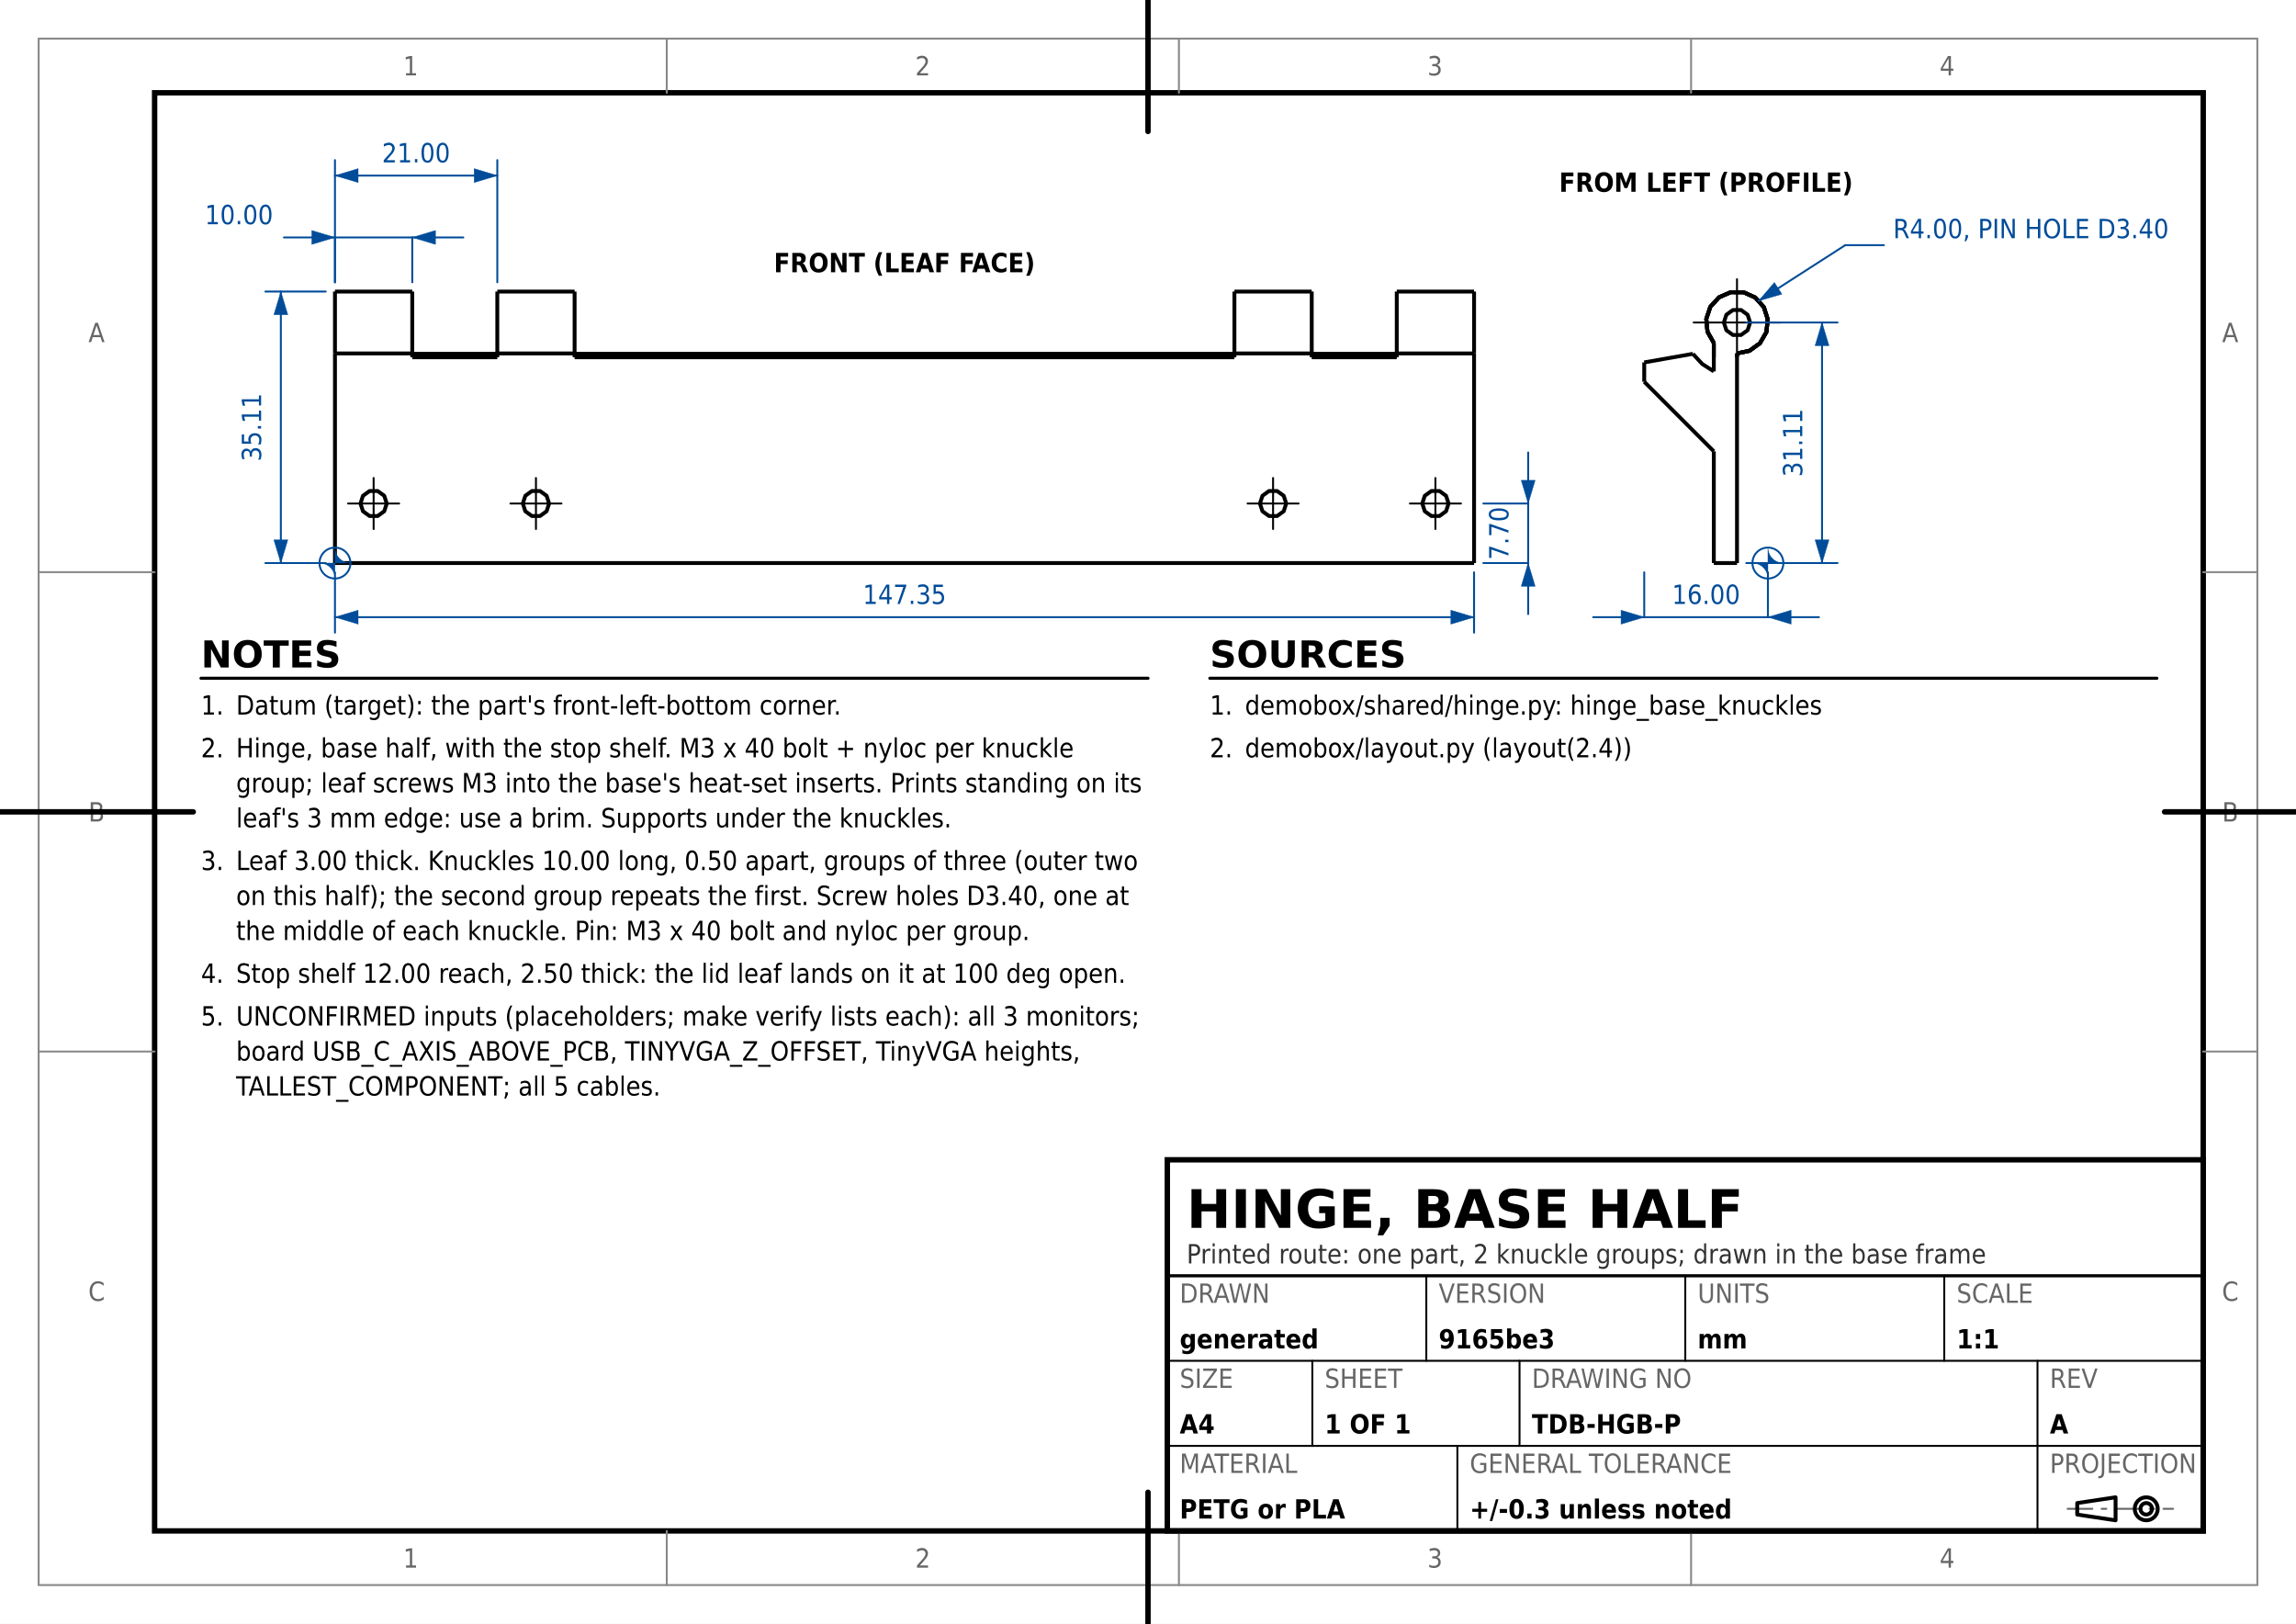
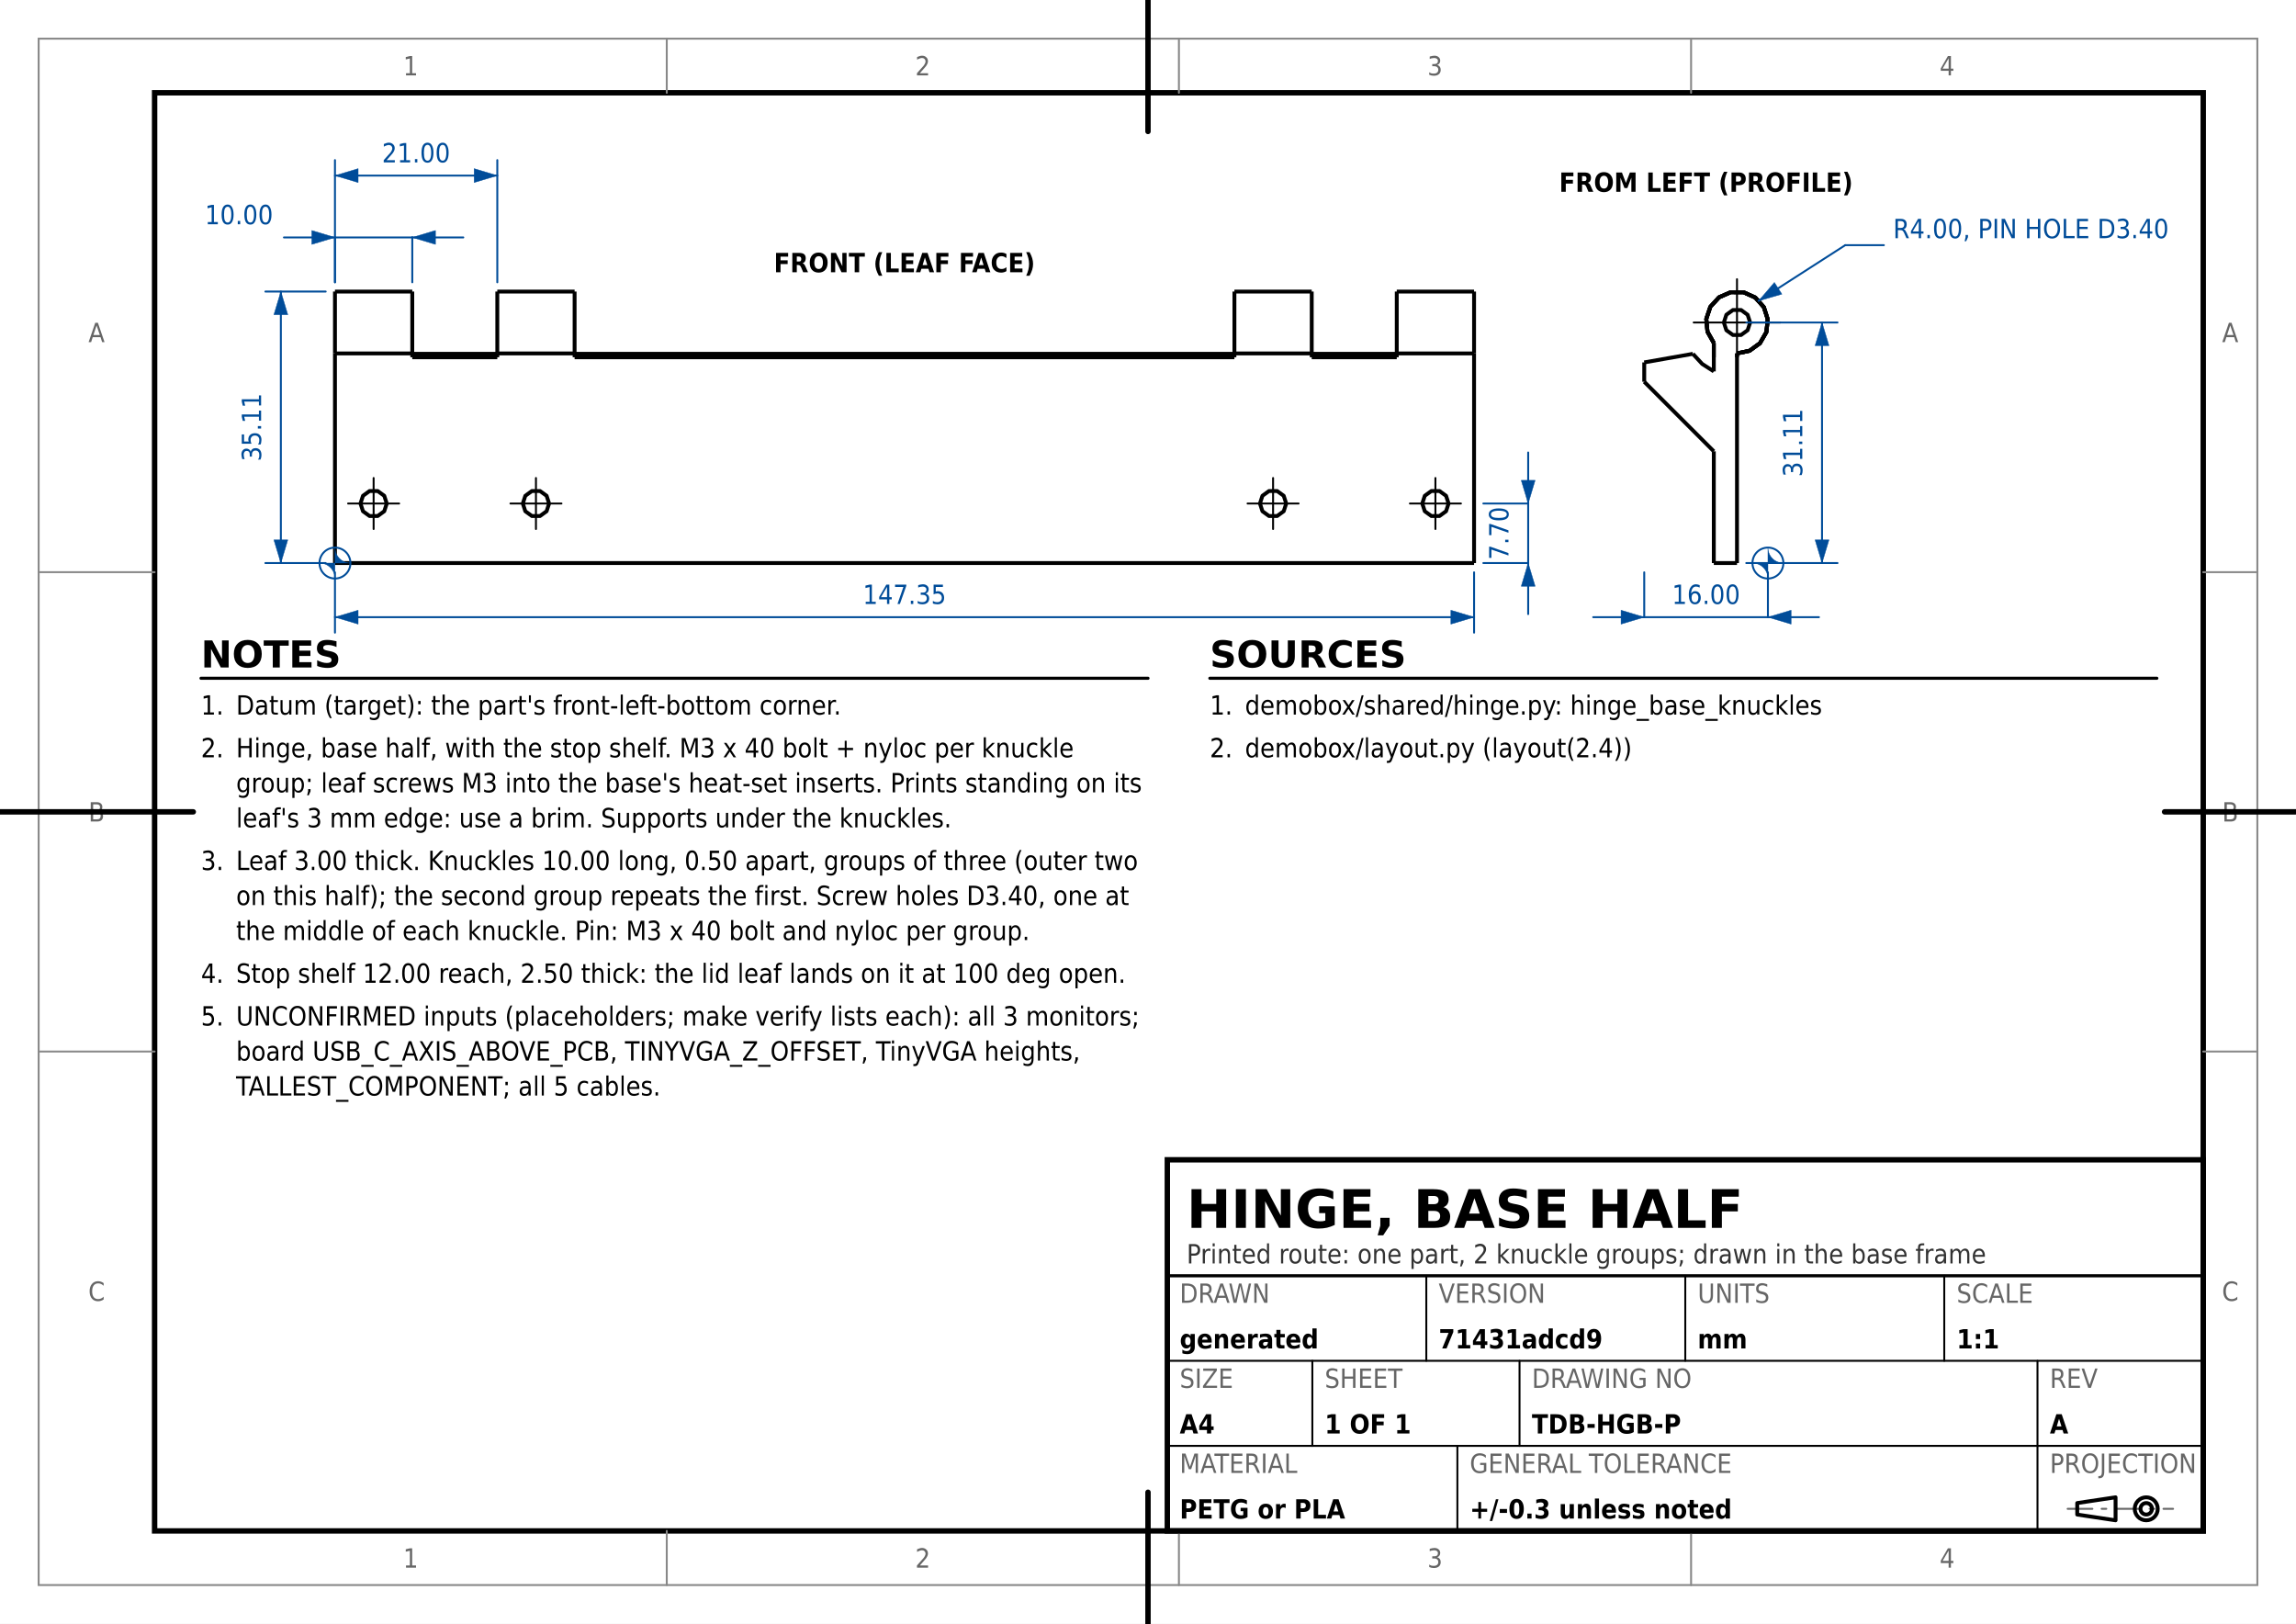
<svg xmlns="http://www.w3.org/2000/svg" version="1.1" width="297mm" height="210mm" viewBox="0 0 297 210">
  <rect width="100%" height="100%" fill="#ffffff" />
  <rect x="5" y="5" width="287" height="200" fill="none" stroke="#888888" stroke-width="0.25" />
  <rect x="20" y="12" width="265" height="186" fill="none" stroke="#000000" stroke-width="0.7" />
  <text x="53.125" y="202.75" font-family="DejaVu Sans Condensed, DejaVu Sans, Liberation Sans, sans-serif" font-size="3.429" fill="#666666" text-anchor="middle">1</text>
  <text x="53.125" y="9.75" font-family="DejaVu Sans Condensed, DejaVu Sans, Liberation Sans, sans-serif" font-size="3.429" fill="#666666" text-anchor="middle">1</text>
  <line x1="86.25" y1="205" x2="86.25" y2="198" stroke="#888888" stroke-width="0.25" stroke-linecap="round" />
  <line x1="86.25" y1="12" x2="86.25" y2="5" stroke="#888888" stroke-width="0.25" stroke-linecap="round" />
  <text x="119.375" y="202.75" font-family="DejaVu Sans Condensed, DejaVu Sans, Liberation Sans, sans-serif" font-size="3.429" fill="#666666" text-anchor="middle">2</text>
  <text x="119.375" y="9.75" font-family="DejaVu Sans Condensed, DejaVu Sans, Liberation Sans, sans-serif" font-size="3.429" fill="#666666" text-anchor="middle">2</text>
  <line x1="152.5" y1="205" x2="152.5" y2="198" stroke="#888888" stroke-width="0.25" stroke-linecap="round" />
  <line x1="152.5" y1="12" x2="152.5" y2="5" stroke="#888888" stroke-width="0.25" stroke-linecap="round" />
  <text x="185.625" y="202.75" font-family="DejaVu Sans Condensed, DejaVu Sans, Liberation Sans, sans-serif" font-size="3.429" fill="#666666" text-anchor="middle">3</text>
  <text x="185.625" y="9.75" font-family="DejaVu Sans Condensed, DejaVu Sans, Liberation Sans, sans-serif" font-size="3.429" fill="#666666" text-anchor="middle">3</text>
  <line x1="218.75" y1="205" x2="218.75" y2="198" stroke="#888888" stroke-width="0.25" stroke-linecap="round" />
  <line x1="218.75" y1="12" x2="218.75" y2="5" stroke="#888888" stroke-width="0.25" stroke-linecap="round" />
  <text x="251.875" y="202.75" font-family="DejaVu Sans Condensed, DejaVu Sans, Liberation Sans, sans-serif" font-size="3.429" fill="#666666" text-anchor="middle">4</text>
  <text x="251.875" y="9.75" font-family="DejaVu Sans Condensed, DejaVu Sans, Liberation Sans, sans-serif" font-size="3.429" fill="#666666" text-anchor="middle">4</text>
  <text x="12.5" y="168.25" font-family="DejaVu Sans Condensed, DejaVu Sans, Liberation Sans, sans-serif" font-size="3.429" fill="#666666" text-anchor="middle">C</text>
  <text x="288.5" y="168.25" font-family="DejaVu Sans Condensed, DejaVu Sans, Liberation Sans, sans-serif" font-size="3.429" fill="#666666" text-anchor="middle">C</text>
  <line x1="5" y1="136" x2="20" y2="136" stroke="#888888" stroke-width="0.25" stroke-linecap="round" />
  <line x1="285" y1="136" x2="292" y2="136" stroke="#888888" stroke-width="0.25" stroke-linecap="round" />
  <text x="12.5" y="106.25" font-family="DejaVu Sans Condensed, DejaVu Sans, Liberation Sans, sans-serif" font-size="3.429" fill="#666666" text-anchor="middle">B</text>
  <text x="288.5" y="106.25" font-family="DejaVu Sans Condensed, DejaVu Sans, Liberation Sans, sans-serif" font-size="3.429" fill="#666666" text-anchor="middle">B</text>
  <line x1="5" y1="74" x2="20" y2="74" stroke="#888888" stroke-width="0.25" stroke-linecap="round" />
  <line x1="285" y1="74" x2="292" y2="74" stroke="#888888" stroke-width="0.25" stroke-linecap="round" />
  <text x="12.5" y="44.25" font-family="DejaVu Sans Condensed, DejaVu Sans, Liberation Sans, sans-serif" font-size="3.429" fill="#666666" text-anchor="middle">A</text>
  <text x="288.5" y="44.25" font-family="DejaVu Sans Condensed, DejaVu Sans, Liberation Sans, sans-serif" font-size="3.429" fill="#666666" text-anchor="middle">A</text>
  <line x1="148.5" y1="210" x2="148.5" y2="193" stroke="#000000" stroke-width="0.7" stroke-linecap="round" />
  <line x1="148.5" y1="17" x2="148.5" y2="0" stroke="#000000" stroke-width="0.7" stroke-linecap="round" />
  <line x1="0" y1="105" x2="25" y2="105" stroke="#000000" stroke-width="0.7" stroke-linecap="round" />
  <line x1="280" y1="105" x2="297" y2="105" stroke="#000000" stroke-width="0.7" stroke-linecap="round" />
  <polyline points="43.33,72.822 190.679,72.822" fill="none" stroke="#000000" stroke-width="0.5" stroke-linejoin="round" />
  <polyline points="43.33,45.709 43.33,72.822" fill="none" stroke="#000000" stroke-width="0.5" stroke-linejoin="round" />
  <polyline points="53.33,45.709 43.33,45.709" fill="none" stroke="#000000" stroke-width="0.5" stroke-linejoin="round" />
  <polyline points="53.33,45.709 53.33,46.209" fill="none" stroke="#000000" stroke-width="0.5" stroke-linejoin="round" />
  <polyline points="190.679,72.822 190.679,45.709" fill="none" stroke="#000000" stroke-width="0.5" stroke-linejoin="round" />
  <polyline points="53.33,46.209 64.329,46.209" fill="none" stroke="#000000" stroke-width="0.5" stroke-linejoin="round" />
  <polyline points="190.679,45.709 180.679,45.709" fill="none" stroke="#000000" stroke-width="0.5" stroke-linejoin="round" />
  <polyline points="64.329,45.709 64.329,46.209" fill="none" stroke="#000000" stroke-width="0.5" stroke-linejoin="round" />
  <polyline points="180.679,45.709 180.679,46.209" fill="none" stroke="#000000" stroke-width="0.5" stroke-linejoin="round" />
  <polyline points="74.329,45.709 64.329,45.709" fill="none" stroke="#000000" stroke-width="0.5" stroke-linejoin="round" />
  <polyline points="169.679,46.209 180.679,46.209" fill="none" stroke="#000000" stroke-width="0.5" stroke-linejoin="round" />
  <polyline points="74.329,45.709 74.329,46.209" fill="none" stroke="#000000" stroke-width="0.5" stroke-linejoin="round" />
  <polyline points="169.679,45.709 169.679,46.209" fill="none" stroke="#000000" stroke-width="0.5" stroke-linejoin="round" />
  <polyline points="74.329,46.209 159.679,46.209" fill="none" stroke="#000000" stroke-width="0.5" stroke-linejoin="round" />
  <polyline points="169.679,45.709 159.679,45.709" fill="none" stroke="#000000" stroke-width="0.5" stroke-linejoin="round" />
  <polyline points="159.679,45.709 159.679,46.209" fill="none" stroke="#000000" stroke-width="0.5" stroke-linejoin="round" />
  <polyline points="187.38,65.121 187.055,64.122 186.205,63.505 185.154,63.505 184.304,64.122 183.98,65.121 184.304,66.121 185.154,66.738 186.205,66.738 187.055,66.121 187.38,65.121" fill="none" stroke="#000000" stroke-width="0.5" stroke-linejoin="round" />
  <polyline points="166.38,65.121 166.055,64.122 165.205,63.505 164.154,63.505 163.304,64.122 162.98,65.121 163.304,66.121 164.154,66.738 165.205,66.738 166.055,66.121 166.38,65.121" fill="none" stroke="#000000" stroke-width="0.5" stroke-linejoin="round" />
  <polyline points="71.029,65.121 70.705,64.122 69.855,63.505 68.804,63.505 67.954,64.122 67.629,65.121 67.954,66.121 68.804,66.738 69.855,66.738 70.705,66.121 71.029,65.121" fill="none" stroke="#000000" stroke-width="0.5" stroke-linejoin="round" />
  <polyline points="50.029,65.121 49.705,64.122 48.855,63.505 47.804,63.505 46.954,64.122 46.63,65.121 46.954,66.121 47.804,66.738 48.855,66.738 49.705,66.121 50.029,65.121" fill="none" stroke="#000000" stroke-width="0.5" stroke-linejoin="round" />
  <polyline points="43.33,45.709 43.33,45.609 43.33,45.313 43.33,44.837 43.33,44.203 43.33,43.445 43.33,42.599 43.33,41.709 43.33,40.819 43.33,39.974 43.33,39.215 43.33,38.582 43.33,38.105 43.33,37.81 43.33,37.709" fill="none" stroke="#000000" stroke-width="0.5" stroke-linejoin="round" />
  <polyline points="190.679,37.709 190.679,37.81 190.679,38.105 190.679,38.582 190.679,39.215 190.679,39.974 190.679,40.819 190.679,41.709 190.679,42.599 190.679,43.445 190.679,44.203 190.679,44.837 190.679,45.313 190.679,45.609 190.679,45.709" fill="none" stroke="#000000" stroke-width="0.5" stroke-linejoin="round" />
  <polyline points="53.33,37.709 53.33,37.81 53.33,38.105 53.33,38.582 53.33,39.215 53.33,39.974 53.33,40.819 53.33,41.709 53.33,42.599 53.33,43.445 53.33,44.203 53.33,44.837 53.33,45.313 53.33,45.609 53.33,45.709" fill="none" stroke="#000000" stroke-width="0.5" stroke-linejoin="round" />
  <polyline points="180.679,45.709 180.679,45.609 180.679,45.313 180.679,44.837 180.679,44.203 180.679,43.445 180.679,42.599 180.679,41.709 180.679,40.819 180.679,39.974 180.679,39.215 180.679,38.582 180.679,38.105 180.679,37.81 180.679,37.709" fill="none" stroke="#000000" stroke-width="0.5" stroke-linejoin="round" />
  <polyline points="64.329,45.709 64.329,45.609 64.329,45.313 64.329,44.837 64.329,44.203 64.329,43.445 64.329,42.599 64.329,41.709 64.329,40.819 64.329,39.974 64.329,39.215 64.329,38.582 64.329,38.105 64.329,37.81 64.329,37.709" fill="none" stroke="#000000" stroke-width="0.5" stroke-linejoin="round" />
  <polyline points="74.329,37.709 74.329,37.81 74.329,38.105 74.329,38.582 74.329,39.215 74.329,39.974 74.329,40.819 74.329,41.709 74.329,42.599 74.329,43.445 74.329,44.203 74.329,44.837 74.329,45.313 74.329,45.609 74.329,45.709" fill="none" stroke="#000000" stroke-width="0.5" stroke-linejoin="round" />
  <polyline points="169.679,37.709 169.679,37.81 169.679,38.105 169.679,38.582 169.679,39.215 169.679,39.974 169.679,40.819 169.679,41.709 169.679,42.599 169.679,43.445 169.679,44.203 169.679,44.837 169.679,45.313 169.679,45.609 169.679,45.709" fill="none" stroke="#000000" stroke-width="0.5" stroke-linejoin="round" />
  <polyline points="159.679,45.709 159.679,45.609 159.679,45.313 159.679,44.837 159.679,44.203 159.679,43.445 159.679,42.599 159.679,41.709 159.679,40.819 159.679,39.974 159.679,39.215 159.679,38.582 159.679,38.105 159.679,37.81 159.679,37.709" fill="none" stroke="#000000" stroke-width="0.5" stroke-linejoin="round" />
  <polyline points="180.679,45.762 169.679,45.762" fill="none" stroke="#000000" stroke-width="0.5" stroke-linejoin="round" />
  <polyline points="159.679,45.762 74.329,45.762" fill="none" stroke="#000000" stroke-width="0.5" stroke-linejoin="round" />
  <polyline points="64.329,45.762 53.33,45.762" fill="none" stroke="#000000" stroke-width="0.5" stroke-linejoin="round" />
  <polyline points="53.33,37.709 43.33,37.709" fill="none" stroke="#000000" stroke-width="0.5" stroke-linejoin="round" />
  <polyline points="190.679,37.709 180.679,37.709" fill="none" stroke="#000000" stroke-width="0.5" stroke-linejoin="round" />
  <polyline points="74.329,37.709 64.329,37.709" fill="none" stroke="#000000" stroke-width="0.5" stroke-linejoin="round" />
  <polyline points="169.679,37.709 159.679,37.709" fill="none" stroke="#000000" stroke-width="0.5" stroke-linejoin="round" />
  <polyline points="224.69,72.822 221.69,72.822" fill="none" stroke="#000000" stroke-width="0.5" stroke-linejoin="round" />
  <polyline points="224.69,45.709 224.69,72.822" fill="none" stroke="#000000" stroke-width="0.5" stroke-linejoin="round" />
  <polyline points="224.69,45.709 224.69,46.209" fill="none" stroke="#000000" stroke-width="0.5" stroke-linejoin="round" />
  <polyline points="221.69,72.822 221.69,58.371" fill="none" stroke="#000000" stroke-width="0.5" stroke-linejoin="round" />
  <polyline points="224.69,45.709 226.314,45.365 227.658,44.391 228.491,42.954 228.669,41.304 228.162,39.723 227.056,38.484 225.543,37.801 223.883,37.791 222.362,38.456 221.242,39.682 220.715,41.257 220.874,42.909 221.69,44.355" fill="none" stroke="#000000" stroke-width="0.5" stroke-linejoin="round" />
  <polyline points="212.69,49.371 221.69,58.371" fill="none" stroke="#000000" stroke-width="0.5" stroke-linejoin="round" />
  <polyline points="221.69,44.355 221.69,48.034" fill="none" stroke="#000000" stroke-width="0.5" stroke-linejoin="round" />
  <polyline points="212.69,46.871 212.69,49.371" fill="none" stroke="#000000" stroke-width="0.5" stroke-linejoin="round" />
  <polyline points="218.982,45.762 220.19,47.072 221.69,48.034" fill="none" stroke="#000000" stroke-width="0.5" stroke-linejoin="round" />
  <polyline points="218.982,45.762 212.69,46.871" fill="none" stroke="#000000" stroke-width="0.5" stroke-linejoin="round" />
  <polyline points="222.99,41.709 223.315,42.709 224.165,43.326 225.215,43.326 226.065,42.709 226.39,41.709 226.065,40.71 225.215,40.093 224.165,40.093 223.315,40.71 222.99,41.709" fill="none" stroke="#000000" stroke-width="0.5" stroke-linejoin="round" />
  <polyline points="224.69,45.709 226.314,45.365 227.658,44.391 228.491,42.954 228.669,41.304 228.162,39.723 227.056,38.484 225.543,37.801 223.883,37.791 222.362,38.456 221.242,39.682 220.715,41.257 220.874,42.909 221.69,44.355" fill="none" stroke="#000000" stroke-width="0.5" stroke-linejoin="round" />
  <polyline points="224.69,45.709 226.314,45.365 227.658,44.391 228.491,42.954 228.669,41.304 228.162,39.723 227.056,38.484 225.543,37.801 223.883,37.791 222.362,38.456 221.242,39.682 220.715,41.257 220.874,42.909 221.69,44.355" fill="none" stroke="#000000" stroke-width="0.5" stroke-linejoin="round" />
  <polyline points="221.69,46.209 221.69,44.355" fill="none" stroke="#000000" stroke-width="0.5" stroke-linejoin="round" />
  <polyline points="224.69,45.709 226.314,45.365 227.658,44.391 228.491,42.954 228.669,41.304 228.162,39.723 227.056,38.484 225.543,37.801 223.883,37.791 222.362,38.456 221.242,39.682 220.715,41.257 220.874,42.909 221.69,44.355" fill="none" stroke="#000000" stroke-width="0.5" stroke-linejoin="round" />
  <line x1="45.029" y1="65.121" x2="51.63" y2="65.121" stroke="#000000" stroke-width="0.25" stroke-linecap="round" />
  <line x1="48.33" y1="68.421" x2="48.33" y2="61.822" stroke="#000000" stroke-width="0.25" stroke-linecap="round" />
  <line x1="66.029" y1="65.121" x2="72.629" y2="65.121" stroke="#000000" stroke-width="0.25" stroke-linecap="round" />
  <line x1="69.329" y1="68.421" x2="69.329" y2="61.822" stroke="#000000" stroke-width="0.25" stroke-linecap="round" />
  <line x1="161.38" y1="65.121" x2="167.98" y2="65.121" stroke="#000000" stroke-width="0.25" stroke-linecap="round" />
  <line x1="164.679" y1="68.421" x2="164.679" y2="61.822" stroke="#000000" stroke-width="0.25" stroke-linecap="round" />
  <line x1="182.38" y1="65.121" x2="188.98" y2="65.121" stroke="#000000" stroke-width="0.25" stroke-linecap="round" />
  <line x1="185.679" y1="68.421" x2="185.679" y2="61.822" stroke="#000000" stroke-width="0.25" stroke-linecap="round" />
  <line x1="219.09" y1="41.709" x2="230.29" y2="41.709" stroke="#000000" stroke-width="0.25" stroke-linecap="round" />
  <line x1="224.69" y1="47.309" x2="224.69" y2="36.109" stroke="#000000" stroke-width="0.25" stroke-linecap="round" />
  <circle cx="43.33" cy="72.822" r="2" fill="none" stroke="#004c99" stroke-width="0.25" />
  <path d="M 43.33 72.822 L 45.33 72.822 A 2.0 2.0 0 0 1 43.33 70.822 Z" fill="#004c99" stroke="#004c99" stroke-width="0.05" stroke-linejoin="round" stroke-linecap="round" />
  <path d="M 43.33 72.822 L 41.33 72.822 A 2.0 2.0 0 0 1 43.33 74.822 Z" fill="#004c99" stroke="#004c99" stroke-width="0.05" stroke-linejoin="round" stroke-linecap="round" />
  <circle cx="228.69" cy="72.822" r="2" fill="none" stroke="#004c99" stroke-width="0.25" />
  <path d="M 228.69 72.822 L 230.69 72.822 A 2.0 2.0 0 0 1 228.69 70.822 Z" fill="#004c99" stroke="#004c99" stroke-width="0.05" stroke-linejoin="round" stroke-linecap="round" />
  <path d="M 228.69 72.822 L 226.69 72.822 A 2.0 2.0 0 0 1 228.69 74.822 Z" fill="#004c99" stroke="#004c99" stroke-width="0.05" stroke-linejoin="round" stroke-linecap="round" />
  <line x1="42.13" y1="72.822" x2="34.33" y2="72.822" stroke="#004c99" stroke-width="0.25" stroke-linecap="round" />
  <line x1="42.13" y1="37.709" x2="34.33" y2="37.709" stroke="#004c99" stroke-width="0.25" stroke-linecap="round" />
  <line x1="36.33" y1="72.822" x2="36.33" y2="37.709" stroke="#004c99" stroke-width="0.25" stroke-linecap="round" />
  <polygon points="36.33,72.822 37.23,69.822 35.429,69.822" fill="#004c99" stroke="#004c99" stroke-width="0.05" stroke-linejoin="round" />
  <polygon points="36.33,37.709 35.429,40.709 37.23,40.709" fill="#004c99" stroke="#004c99" stroke-width="0.05" stroke-linejoin="round" />
  <text x="33.775" y="55.265" font-family="DejaVu Sans Condensed, DejaVu Sans, Liberation Sans, sans-serif" font-size="3.429" fill="#004c99" text-anchor="middle" transform="rotate(-90 33.7749 55.2654)">35.11</text>
  <line x1="43.33" y1="74.022" x2="43.33" y2="81.822" stroke="#004c99" stroke-width="0.25" stroke-linecap="round" />
  <line x1="190.679" y1="74.022" x2="190.679" y2="81.822" stroke="#004c99" stroke-width="0.25" stroke-linecap="round" />
  <line x1="43.33" y1="79.822" x2="190.679" y2="79.822" stroke="#004c99" stroke-width="0.25" stroke-linecap="round" />
  <polygon points="43.33,79.822 46.33,80.722 46.33,78.921" fill="#004c99" stroke="#004c99" stroke-width="0.05" stroke-linejoin="round" />
  <polygon points="190.679,79.822 187.679,78.921 187.679,80.722" fill="#004c99" stroke="#004c99" stroke-width="0.05" stroke-linejoin="round" />
  <text x="117.004" y="78.112" font-family="DejaVu Sans Condensed, DejaVu Sans, Liberation Sans, sans-serif" font-size="3.429" fill="#004c99" text-anchor="middle">147.35</text>
  <line x1="212.69" y1="74.022" x2="212.69" y2="79.822" stroke="#004c99" stroke-width="0.25" stroke-linecap="round" />
  <line x1="228.69" y1="74.022" x2="228.69" y2="79.822" stroke="#004c99" stroke-width="0.25" stroke-linecap="round" />
  <line x1="212.69" y1="79.822" x2="228.69" y2="79.822" stroke="#004c99" stroke-width="0.25" stroke-linecap="round" />
  <polygon points="212.69,79.822 209.69,78.921 209.69,80.722" fill="#004c99" stroke="#004c99" stroke-width="0.05" stroke-linejoin="round" />
  <polygon points="228.69,79.822 231.69,80.722 231.69,78.921" fill="#004c99" stroke="#004c99" stroke-width="0.05" stroke-linejoin="round" />
  <line x1="206.09" y1="79.822" x2="212.69" y2="79.822" stroke="#004c99" stroke-width="0.25" stroke-linecap="round" />
  <line x1="228.69" y1="79.822" x2="235.29" y2="79.822" stroke="#004c99" stroke-width="0.25" stroke-linecap="round" />
  <text x="220.69" y="78.112" font-family="DejaVu Sans Condensed, DejaVu Sans, Liberation Sans, sans-serif" font-size="3.429" fill="#004c99" text-anchor="middle">16.00</text>
  <polygon points="227.49,38.909 230.5,38.044 229.527,36.53" fill="#004c99" stroke="#004c99" stroke-width="0.05" stroke-linejoin="round" />
  <line x1="227.49" y1="38.909" x2="238.69" y2="31.709" stroke="#004c99" stroke-width="0.25" stroke-linecap="round" />
  <line x1="238.69" y1="31.709" x2="243.69" y2="31.709" stroke="#004c99" stroke-width="0.25" stroke-linecap="round" />
  <text x="244.89" y="30.809" font-family="DejaVu Sans Condensed, DejaVu Sans, Liberation Sans, sans-serif" font-size="3.429" fill="#004c99" text-anchor="start">R4.00, PIN HOLE D3.40</text>
  <line x1="43.33" y1="36.509" x2="43.33" y2="30.709" stroke="#004c99" stroke-width="0.25" stroke-linecap="round" />
  <line x1="53.33" y1="36.509" x2="53.33" y2="30.709" stroke="#004c99" stroke-width="0.25" stroke-linecap="round" />
  <line x1="43.33" y1="30.709" x2="53.33" y2="30.709" stroke="#004c99" stroke-width="0.25" stroke-linecap="round" />
  <polygon points="43.33,30.709 40.33,29.809 40.33,31.609" fill="#004c99" stroke="#004c99" stroke-width="0.05" stroke-linejoin="round" />
  <polygon points="53.33,30.709 56.33,31.609 56.33,29.809" fill="#004c99" stroke="#004c99" stroke-width="0.05" stroke-linejoin="round" />
  <line x1="36.73" y1="30.709" x2="43.33" y2="30.709" stroke="#004c99" stroke-width="0.25" stroke-linecap="round" />
  <line x1="53.33" y1="30.709" x2="59.929" y2="30.709" stroke="#004c99" stroke-width="0.25" stroke-linecap="round" />
  <text x="35.33" y="29" font-family="DejaVu Sans Condensed, DejaVu Sans, Liberation Sans, sans-serif" font-size="3.429" fill="#004c99" text-anchor="end">10.00</text>
  <line x1="43.33" y1="36.509" x2="43.33" y2="20.709" stroke="#004c99" stroke-width="0.25" stroke-linecap="round" />
  <line x1="64.329" y1="36.509" x2="64.329" y2="20.709" stroke="#004c99" stroke-width="0.25" stroke-linecap="round" />
  <line x1="43.33" y1="22.709" x2="64.329" y2="22.709" stroke="#004c99" stroke-width="0.25" stroke-linecap="round" />
  <polygon points="43.33,22.709 46.33,23.609 46.33,21.809" fill="#004c99" stroke="#004c99" stroke-width="0.05" stroke-linejoin="round" />
  <polygon points="64.329,22.709 61.33,21.809 61.33,23.609" fill="#004c99" stroke="#004c99" stroke-width="0.05" stroke-linejoin="round" />
  <text x="53.83" y="21" font-family="DejaVu Sans Condensed, DejaVu Sans, Liberation Sans, sans-serif" font-size="3.429" fill="#004c99" text-anchor="middle">21.00</text>
  <line x1="191.88" y1="72.822" x2="197.679" y2="72.822" stroke="#004c99" stroke-width="0.25" stroke-linecap="round" />
  <line x1="191.88" y1="65.121" x2="197.679" y2="65.121" stroke="#004c99" stroke-width="0.25" stroke-linecap="round" />
  <line x1="197.679" y1="72.822" x2="197.679" y2="65.121" stroke="#004c99" stroke-width="0.25" stroke-linecap="round" />
  <polygon points="197.679,72.822 196.78,75.822 198.579,75.822" fill="#004c99" stroke="#004c99" stroke-width="0.05" stroke-linejoin="round" />
  <polygon points="197.679,65.121 198.579,62.121 196.78,62.121" fill="#004c99" stroke="#004c99" stroke-width="0.05" stroke-linejoin="round" />
  <line x1="197.679" y1="79.421" x2="197.679" y2="72.822" stroke="#004c99" stroke-width="0.25" stroke-linecap="round" />
  <line x1="197.679" y1="65.121" x2="197.679" y2="58.522" stroke="#004c99" stroke-width="0.25" stroke-linecap="round" />
  <text x="195.125" y="68.972" font-family="DejaVu Sans Condensed, DejaVu Sans, Liberation Sans, sans-serif" font-size="3.429" fill="#004c99" text-anchor="middle" transform="rotate(-90 195.1249 68.9715)">7.70</text>
  <line x1="225.89" y1="72.822" x2="237.69" y2="72.822" stroke="#004c99" stroke-width="0.25" stroke-linecap="round" />
  <line x1="225.89" y1="41.709" x2="237.69" y2="41.709" stroke="#004c99" stroke-width="0.25" stroke-linecap="round" />
  <line x1="235.69" y1="72.822" x2="235.69" y2="41.709" stroke="#004c99" stroke-width="0.25" stroke-linecap="round" />
  <polygon points="235.69,72.822 236.59,69.822 234.79,69.822" fill="#004c99" stroke="#004c99" stroke-width="0.05" stroke-linejoin="round" />
  <polygon points="235.69,41.709 234.79,44.709 236.59,44.709" fill="#004c99" stroke="#004c99" stroke-width="0.05" stroke-linejoin="round" />
  <text x="233.135" y="57.265" font-family="DejaVu Sans Condensed, DejaVu Sans, Liberation Sans, sans-serif" font-size="3.429" fill="#004c99" text-anchor="middle" transform="rotate(-90 233.1351 57.2654)">31.11</text>
  <text x="117.004" y="35.209" font-family="DejaVu Sans Condensed, DejaVu Sans, Liberation Sans, sans-serif" font-size="3.429" fill="#000000" text-anchor="middle" font-weight="bold">FRONT (LEAF FACE)</text>
  <text x="220.69" y="24.809" font-family="DejaVu Sans Condensed, DejaVu Sans, Liberation Sans, sans-serif" font-size="3.429" fill="#000000" text-anchor="middle" font-weight="bold">FROM LEFT (PROFILE)</text>
  <text x="26" y="86.322" font-family="DejaVu Sans, Liberation Sans, sans-serif" font-size="4.801" fill="#000000" text-anchor="start" font-weight="bold">NOTES</text>
  <line x1="26" y1="87.722" x2="148.5" y2="87.722" stroke="#000000" stroke-width="0.4" stroke-linecap="round" />
  <text x="26" y="92.421" font-family="DejaVu Sans Condensed, DejaVu Sans, Liberation Sans, sans-serif" font-size="3.429" fill="#000000" text-anchor="start">1.</text>
  <text x="30.542" y="92.421" font-family="DejaVu Sans Condensed, DejaVu Sans, Liberation Sans, sans-serif" font-size="3.429" fill="#000000" text-anchor="start">Datum (target): the part's front-left-bottom corner.</text>
  <text x="26" y="97.948" font-family="DejaVu Sans Condensed, DejaVu Sans, Liberation Sans, sans-serif" font-size="3.429" fill="#000000" text-anchor="start">2.</text>
  <text x="30.542" y="97.948" font-family="DejaVu Sans Condensed, DejaVu Sans, Liberation Sans, sans-serif" font-size="3.429" fill="#000000" text-anchor="start">Hinge, base half, with the stop shelf. M3 x 40 bolt + nyloc per knuckle</text>
  <text x="30.542" y="102.475" font-family="DejaVu Sans Condensed, DejaVu Sans, Liberation Sans, sans-serif" font-size="3.429" fill="#000000" text-anchor="start">group; leaf screws M3 into the base's heat-set inserts. Prints standing on its</text>
  <text x="30.542" y="107.002" font-family="DejaVu Sans Condensed, DejaVu Sans, Liberation Sans, sans-serif" font-size="3.429" fill="#000000" text-anchor="start">leaf's 3 mm edge: use a brim. Supports under the knuckles.</text>
  <text x="26" y="112.528" font-family="DejaVu Sans Condensed, DejaVu Sans, Liberation Sans, sans-serif" font-size="3.429" fill="#000000" text-anchor="start">3.</text>
  <text x="30.542" y="112.528" font-family="DejaVu Sans Condensed, DejaVu Sans, Liberation Sans, sans-serif" font-size="3.429" fill="#000000" text-anchor="start">Leaf 3.00 thick. Knuckles 10.00 long, 0.50 apart, groups of three (outer two</text>
  <text x="30.542" y="117.055" font-family="DejaVu Sans Condensed, DejaVu Sans, Liberation Sans, sans-serif" font-size="3.429" fill="#000000" text-anchor="start">on this half); the second group repeats the first. Screw holes D3.40, one at</text>
  <text x="30.542" y="121.582" font-family="DejaVu Sans Condensed, DejaVu Sans, Liberation Sans, sans-serif" font-size="3.429" fill="#000000" text-anchor="start">the middle of each knuckle. Pin: M3 x 40 bolt and nyloc per group.</text>
  <text x="26" y="127.109" font-family="DejaVu Sans Condensed, DejaVu Sans, Liberation Sans, sans-serif" font-size="3.429" fill="#000000" text-anchor="start">4.</text>
  <text x="30.542" y="127.109" font-family="DejaVu Sans Condensed, DejaVu Sans, Liberation Sans, sans-serif" font-size="3.429" fill="#000000" text-anchor="start">Stop shelf 12.00 reach, 2.50 thick: the lid leaf lands on it at 100 deg open.</text>
  <text x="26" y="132.636" font-family="DejaVu Sans Condensed, DejaVu Sans, Liberation Sans, sans-serif" font-size="3.429" fill="#000000" text-anchor="start">5.</text>
  <text x="30.542" y="132.636" font-family="DejaVu Sans Condensed, DejaVu Sans, Liberation Sans, sans-serif" font-size="3.429" fill="#000000" text-anchor="start">UNCONFIRMED inputs (placeholders; make verify lists each): all 3 monitors;</text>
  <text x="30.542" y="137.162" font-family="DejaVu Sans Condensed, DejaVu Sans, Liberation Sans, sans-serif" font-size="3.429" fill="#000000" text-anchor="start">board USB_C_AXIS_ABOVE_PCB, TINYVGA_Z_OFFSET, TinyVGA heights,</text>
  <text x="30.542" y="141.689" font-family="DejaVu Sans Condensed, DejaVu Sans, Liberation Sans, sans-serif" font-size="3.429" fill="#000000" text-anchor="start">TALLEST_COMPONENT; all 5 cables.</text>
  <text x="156.5" y="86.322" font-family="DejaVu Sans, Liberation Sans, sans-serif" font-size="4.801" fill="#000000" text-anchor="start" font-weight="bold">SOURCES</text>
  <line x1="156.5" y1="87.722" x2="279" y2="87.722" stroke="#000000" stroke-width="0.4" stroke-linecap="round" />
  <text x="156.5" y="92.421" font-family="DejaVu Sans Condensed, DejaVu Sans, Liberation Sans, sans-serif" font-size="3.429" fill="#000000" text-anchor="start">1.</text>
  <text x="161.042" y="92.421" font-family="DejaVu Sans Condensed, DejaVu Sans, Liberation Sans, sans-serif" font-size="3.429" fill="#000000" text-anchor="start">demobox/shared/hinge.py: hinge_base_knuckles</text>
  <text x="156.5" y="97.948" font-family="DejaVu Sans Condensed, DejaVu Sans, Liberation Sans, sans-serif" font-size="3.429" fill="#000000" text-anchor="start">2.</text>
  <text x="161.042" y="97.948" font-family="DejaVu Sans Condensed, DejaVu Sans, Liberation Sans, sans-serif" font-size="3.429" fill="#000000" text-anchor="start">demobox/layout.py (layout(2.4))</text>
  <rect x="151" y="150" width="134" height="48" fill="none" stroke="#000000" stroke-width="0.7" />
  <line x1="151" y1="165" x2="285" y2="165" stroke="#000000" stroke-width="0.4" stroke-linecap="round" />
  <text x="153.5" y="158.8" font-family="DejaVu Sans, Liberation Sans, sans-serif" font-size="6.859" fill="#000000" text-anchor="start" font-weight="bold">HINGE, BASE HALF</text>
  <text x="153.5" y="163.4" font-family="DejaVu Sans Condensed, DejaVu Sans, Liberation Sans, sans-serif" font-size="3.429" fill="#333333" text-anchor="start">Printed route: one part, 2 knuckle groups; drawn in the base frame</text>
  <text x="152.6" y="168.5" font-family="DejaVu Sans Condensed, DejaVu Sans, Liberation Sans, sans-serif" font-size="3.429" fill="#666666" text-anchor="start">DRAWN</text>
  <text x="152.6" y="174.4" font-family="DejaVu Sans Condensed, DejaVu Sans, Liberation Sans, sans-serif" font-size="3.429" fill="#000000" text-anchor="start" font-weight="bold">generated</text>
  <line x1="184.5" y1="176" x2="184.5" y2="165" stroke="#000000" stroke-width="0.25" stroke-linecap="round" />
  <text x="186.1" y="168.5" font-family="DejaVu Sans Condensed, DejaVu Sans, Liberation Sans, sans-serif" font-size="3.429" fill="#666666" text-anchor="start">VERSION</text>
-   <text x="186.1" y="174.4" font-family="DejaVu Sans Condensed, DejaVu Sans, Liberation Sans, sans-serif" font-size="3.429" fill="#000000" text-anchor="start" font-weight="bold">9165be3</text>
+   <text x="186.1" y="174.4" font-family="DejaVu Sans Condensed, DejaVu Sans, Liberation Sans, sans-serif" font-size="3.429" fill="#000000" text-anchor="start" font-weight="bold">71431adcd9</text>
  <line x1="218" y1="176" x2="218" y2="165" stroke="#000000" stroke-width="0.25" stroke-linecap="round" />
  <text x="219.6" y="168.5" font-family="DejaVu Sans Condensed, DejaVu Sans, Liberation Sans, sans-serif" font-size="3.429" fill="#666666" text-anchor="start">UNITS</text>
  <text x="219.6" y="174.4" font-family="DejaVu Sans Condensed, DejaVu Sans, Liberation Sans, sans-serif" font-size="3.429" fill="#000000" text-anchor="start" font-weight="bold">mm</text>
  <line x1="251.5" y1="176" x2="251.5" y2="165" stroke="#000000" stroke-width="0.25" stroke-linecap="round" />
  <text x="253.1" y="168.5" font-family="DejaVu Sans Condensed, DejaVu Sans, Liberation Sans, sans-serif" font-size="3.429" fill="#666666" text-anchor="start">SCALE</text>
  <text x="253.1" y="174.4" font-family="DejaVu Sans Condensed, DejaVu Sans, Liberation Sans, sans-serif" font-size="3.429" fill="#000000" text-anchor="start" font-weight="bold">1:1</text>
  <line x1="151" y1="176" x2="285" y2="176" stroke="#000000" stroke-width="0.25" stroke-linecap="round" />
  <text x="152.6" y="179.5" font-family="DejaVu Sans Condensed, DejaVu Sans, Liberation Sans, sans-serif" font-size="3.429" fill="#666666" text-anchor="start">SIZE</text>
  <text x="152.6" y="185.4" font-family="DejaVu Sans Condensed, DejaVu Sans, Liberation Sans, sans-serif" font-size="3.429" fill="#000000" text-anchor="start" font-weight="bold">A4</text>
  <line x1="169.76" y1="187" x2="169.76" y2="176" stroke="#000000" stroke-width="0.25" stroke-linecap="round" />
  <text x="171.36" y="179.5" font-family="DejaVu Sans Condensed, DejaVu Sans, Liberation Sans, sans-serif" font-size="3.429" fill="#666666" text-anchor="start">SHEET</text>
  <text x="171.36" y="185.4" font-family="DejaVu Sans Condensed, DejaVu Sans, Liberation Sans, sans-serif" font-size="3.429" fill="#000000" text-anchor="start" font-weight="bold">1 OF 1</text>
  <line x1="196.56" y1="187" x2="196.56" y2="176" stroke="#000000" stroke-width="0.25" stroke-linecap="round" />
  <text x="198.16" y="179.5" font-family="DejaVu Sans Condensed, DejaVu Sans, Liberation Sans, sans-serif" font-size="3.429" fill="#666666" text-anchor="start">DRAWING NO</text>
  <text x="198.16" y="185.4" font-family="DejaVu Sans Condensed, DejaVu Sans, Liberation Sans, sans-serif" font-size="3.429" fill="#000000" text-anchor="start" font-weight="bold">TDB-HGB-P</text>
  <line x1="263.56" y1="187" x2="263.56" y2="176" stroke="#000000" stroke-width="0.25" stroke-linecap="round" />
  <text x="265.16" y="179.5" font-family="DejaVu Sans Condensed, DejaVu Sans, Liberation Sans, sans-serif" font-size="3.429" fill="#666666" text-anchor="start">REV</text>
  <text x="265.16" y="185.4" font-family="DejaVu Sans Condensed, DejaVu Sans, Liberation Sans, sans-serif" font-size="3.429" fill="#000000" text-anchor="start" font-weight="bold">A</text>
  <line x1="151" y1="187" x2="285" y2="187" stroke="#000000" stroke-width="0.25" stroke-linecap="round" />
  <text x="152.6" y="190.5" font-family="DejaVu Sans Condensed, DejaVu Sans, Liberation Sans, sans-serif" font-size="3.429" fill="#666666" text-anchor="start">MATERIAL</text>
  <text x="152.6" y="196.4" font-family="DejaVu Sans Condensed, DejaVu Sans, Liberation Sans, sans-serif" font-size="3.429" fill="#000000" text-anchor="start" font-weight="bold">PETG or PLA</text>
  <line x1="188.52" y1="198" x2="188.52" y2="187" stroke="#000000" stroke-width="0.25" stroke-linecap="round" />
  <text x="190.12" y="190.5" font-family="DejaVu Sans Condensed, DejaVu Sans, Liberation Sans, sans-serif" font-size="3.429" fill="#666666" text-anchor="start">GENERAL TOLERANCE</text>
  <text x="190.12" y="196.4" font-family="DejaVu Sans Condensed, DejaVu Sans, Liberation Sans, sans-serif" font-size="3.429" fill="#000000" text-anchor="start" font-weight="bold">+/-0.3 unless noted</text>
  <line x1="263.56" y1="198" x2="263.56" y2="187" stroke="#000000" stroke-width="0.25" stroke-linecap="round" />
  <text x="265.16" y="190.5" font-family="DejaVu Sans Condensed, DejaVu Sans, Liberation Sans, sans-serif" font-size="3.429" fill="#666666" text-anchor="start">PROJECTION</text>
  <line x1="267.46" y1="195.14" x2="281.1" y2="195.14" stroke="#666666" stroke-width="0.25" stroke-linecap="round" stroke-dasharray="3.2,1.2,0.6,1.2" />
  <polygon points="268.7,194.396 273.66,193.652 273.66,196.628 268.7,195.884" fill="none" stroke="#000000" stroke-width="0.5" stroke-linejoin="round" />
  <circle cx="277.628" cy="195.14" r="1.488" fill="none" stroke="#000000" stroke-width="0.5" />
  <circle cx="277.628" cy="195.14" r="0.744" fill="none" stroke="#000000" stroke-width="0.5" />
</svg>
